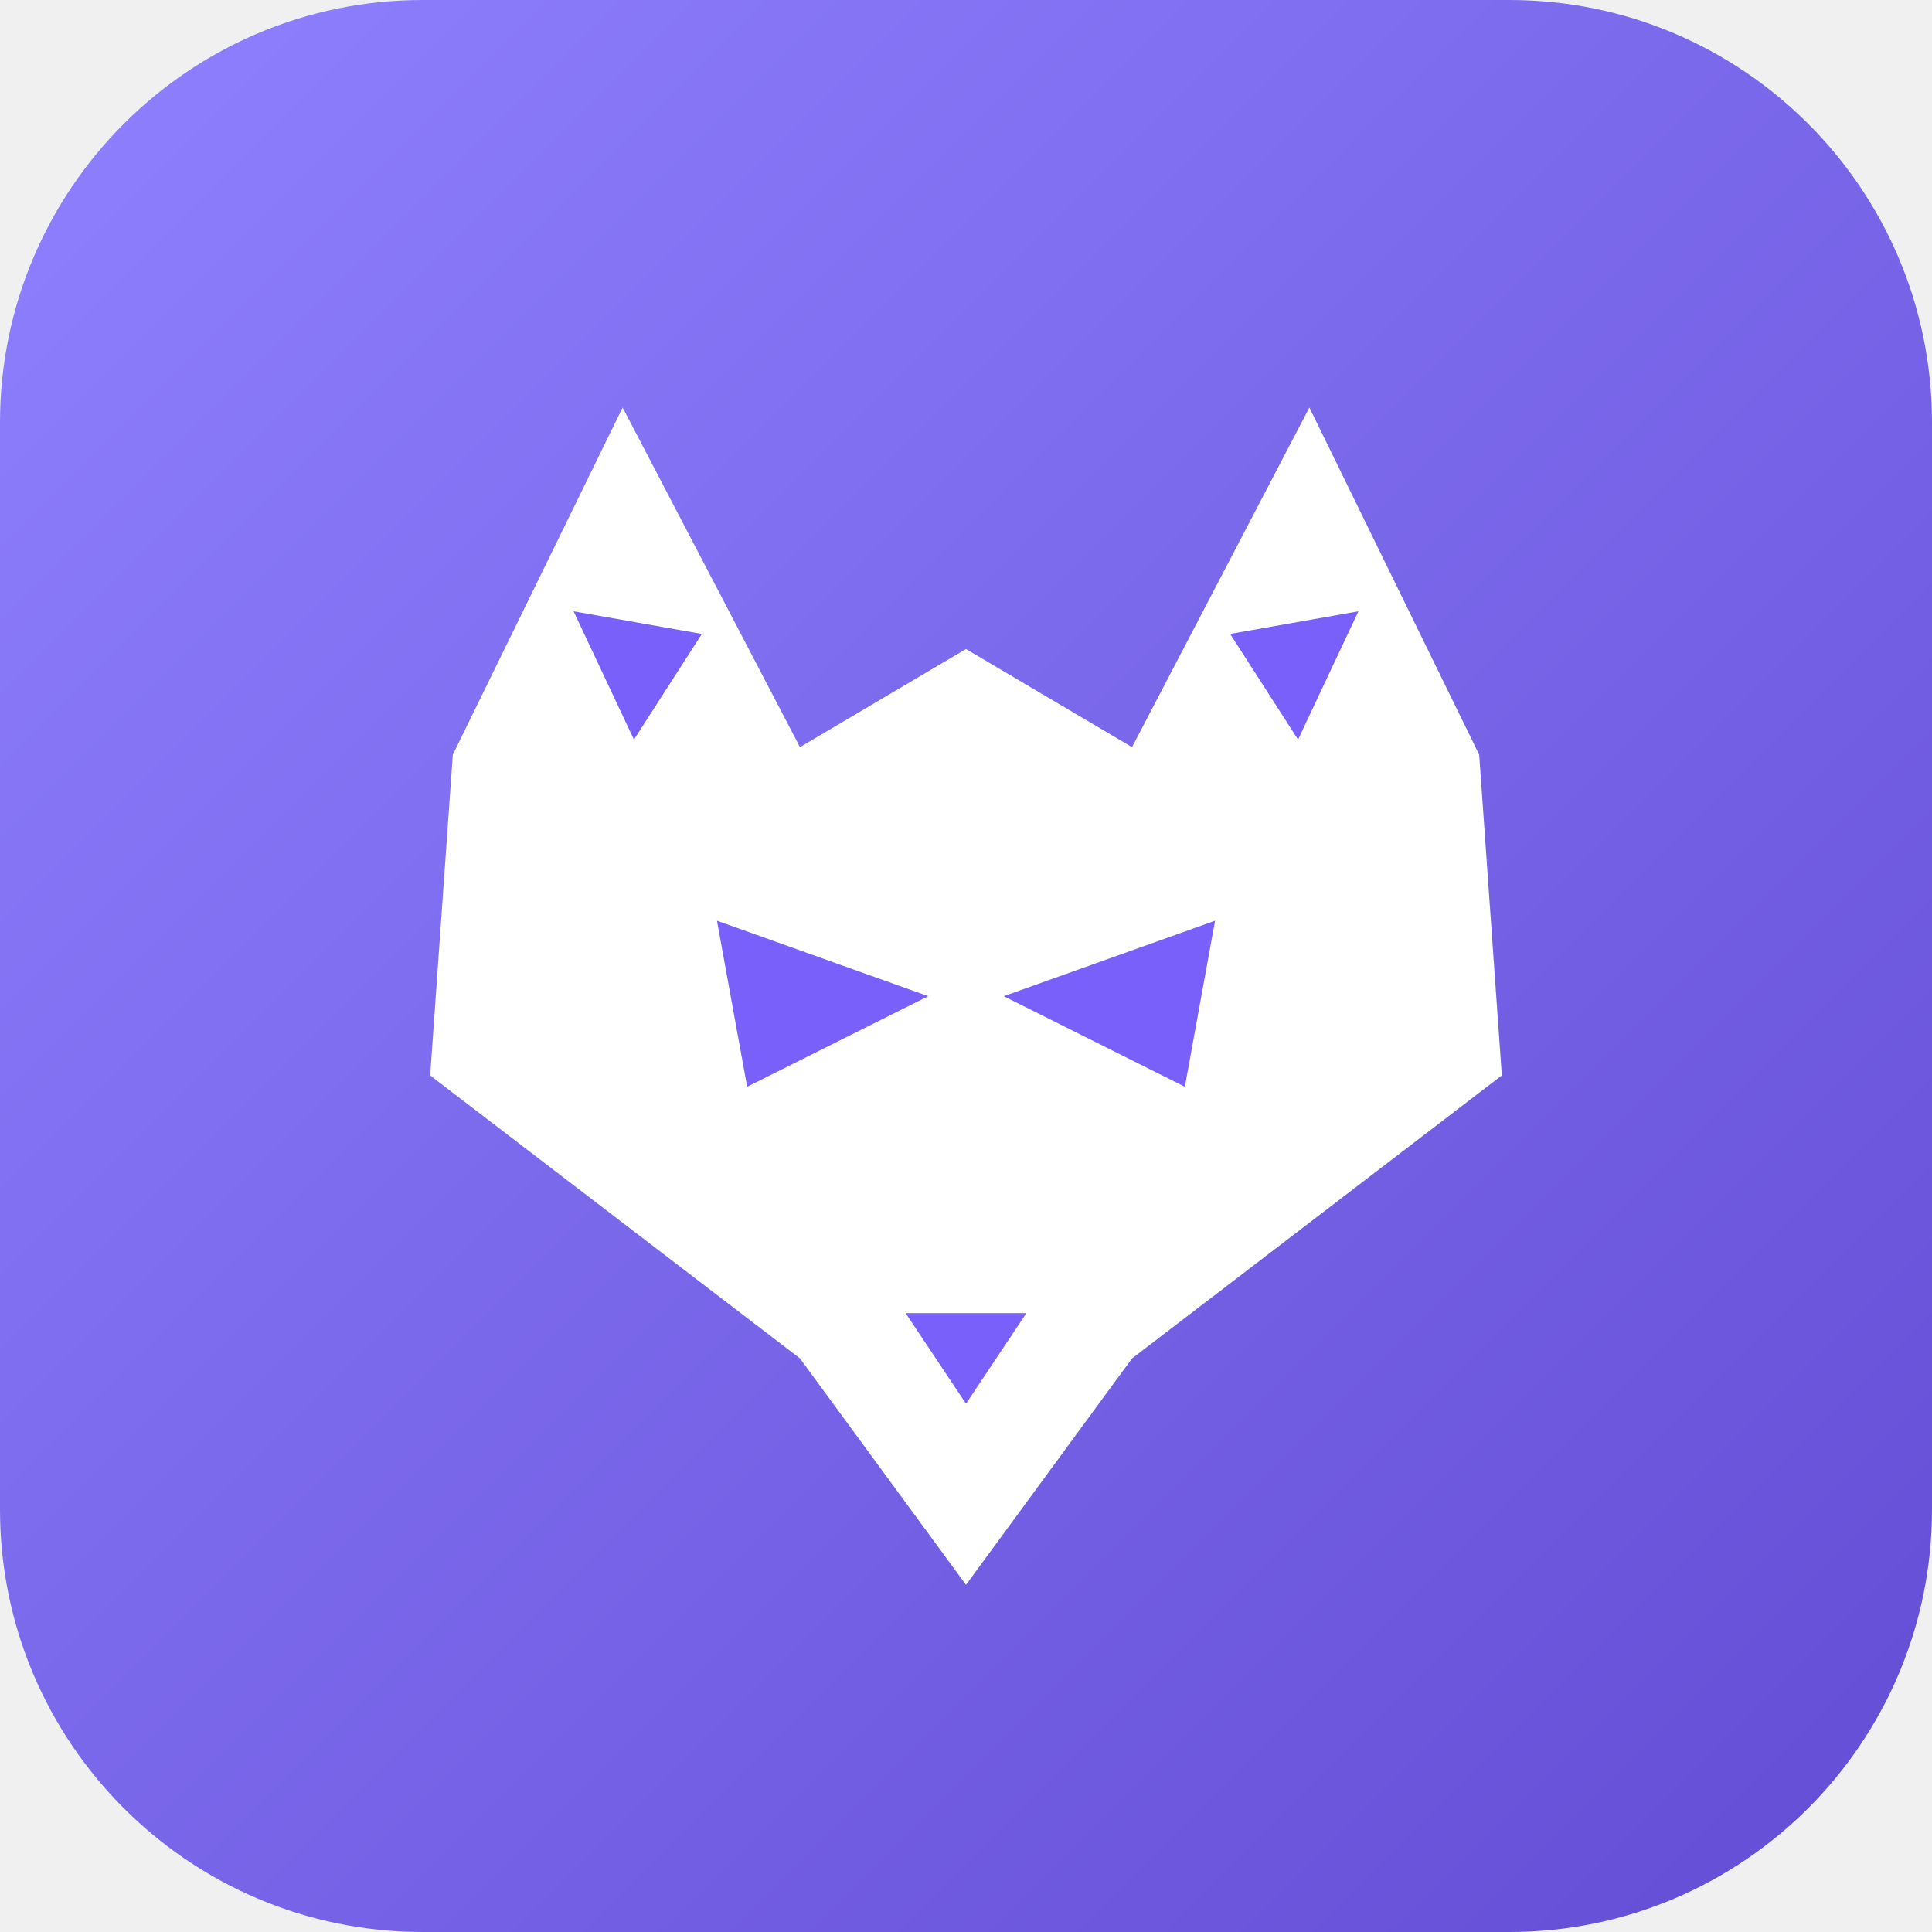
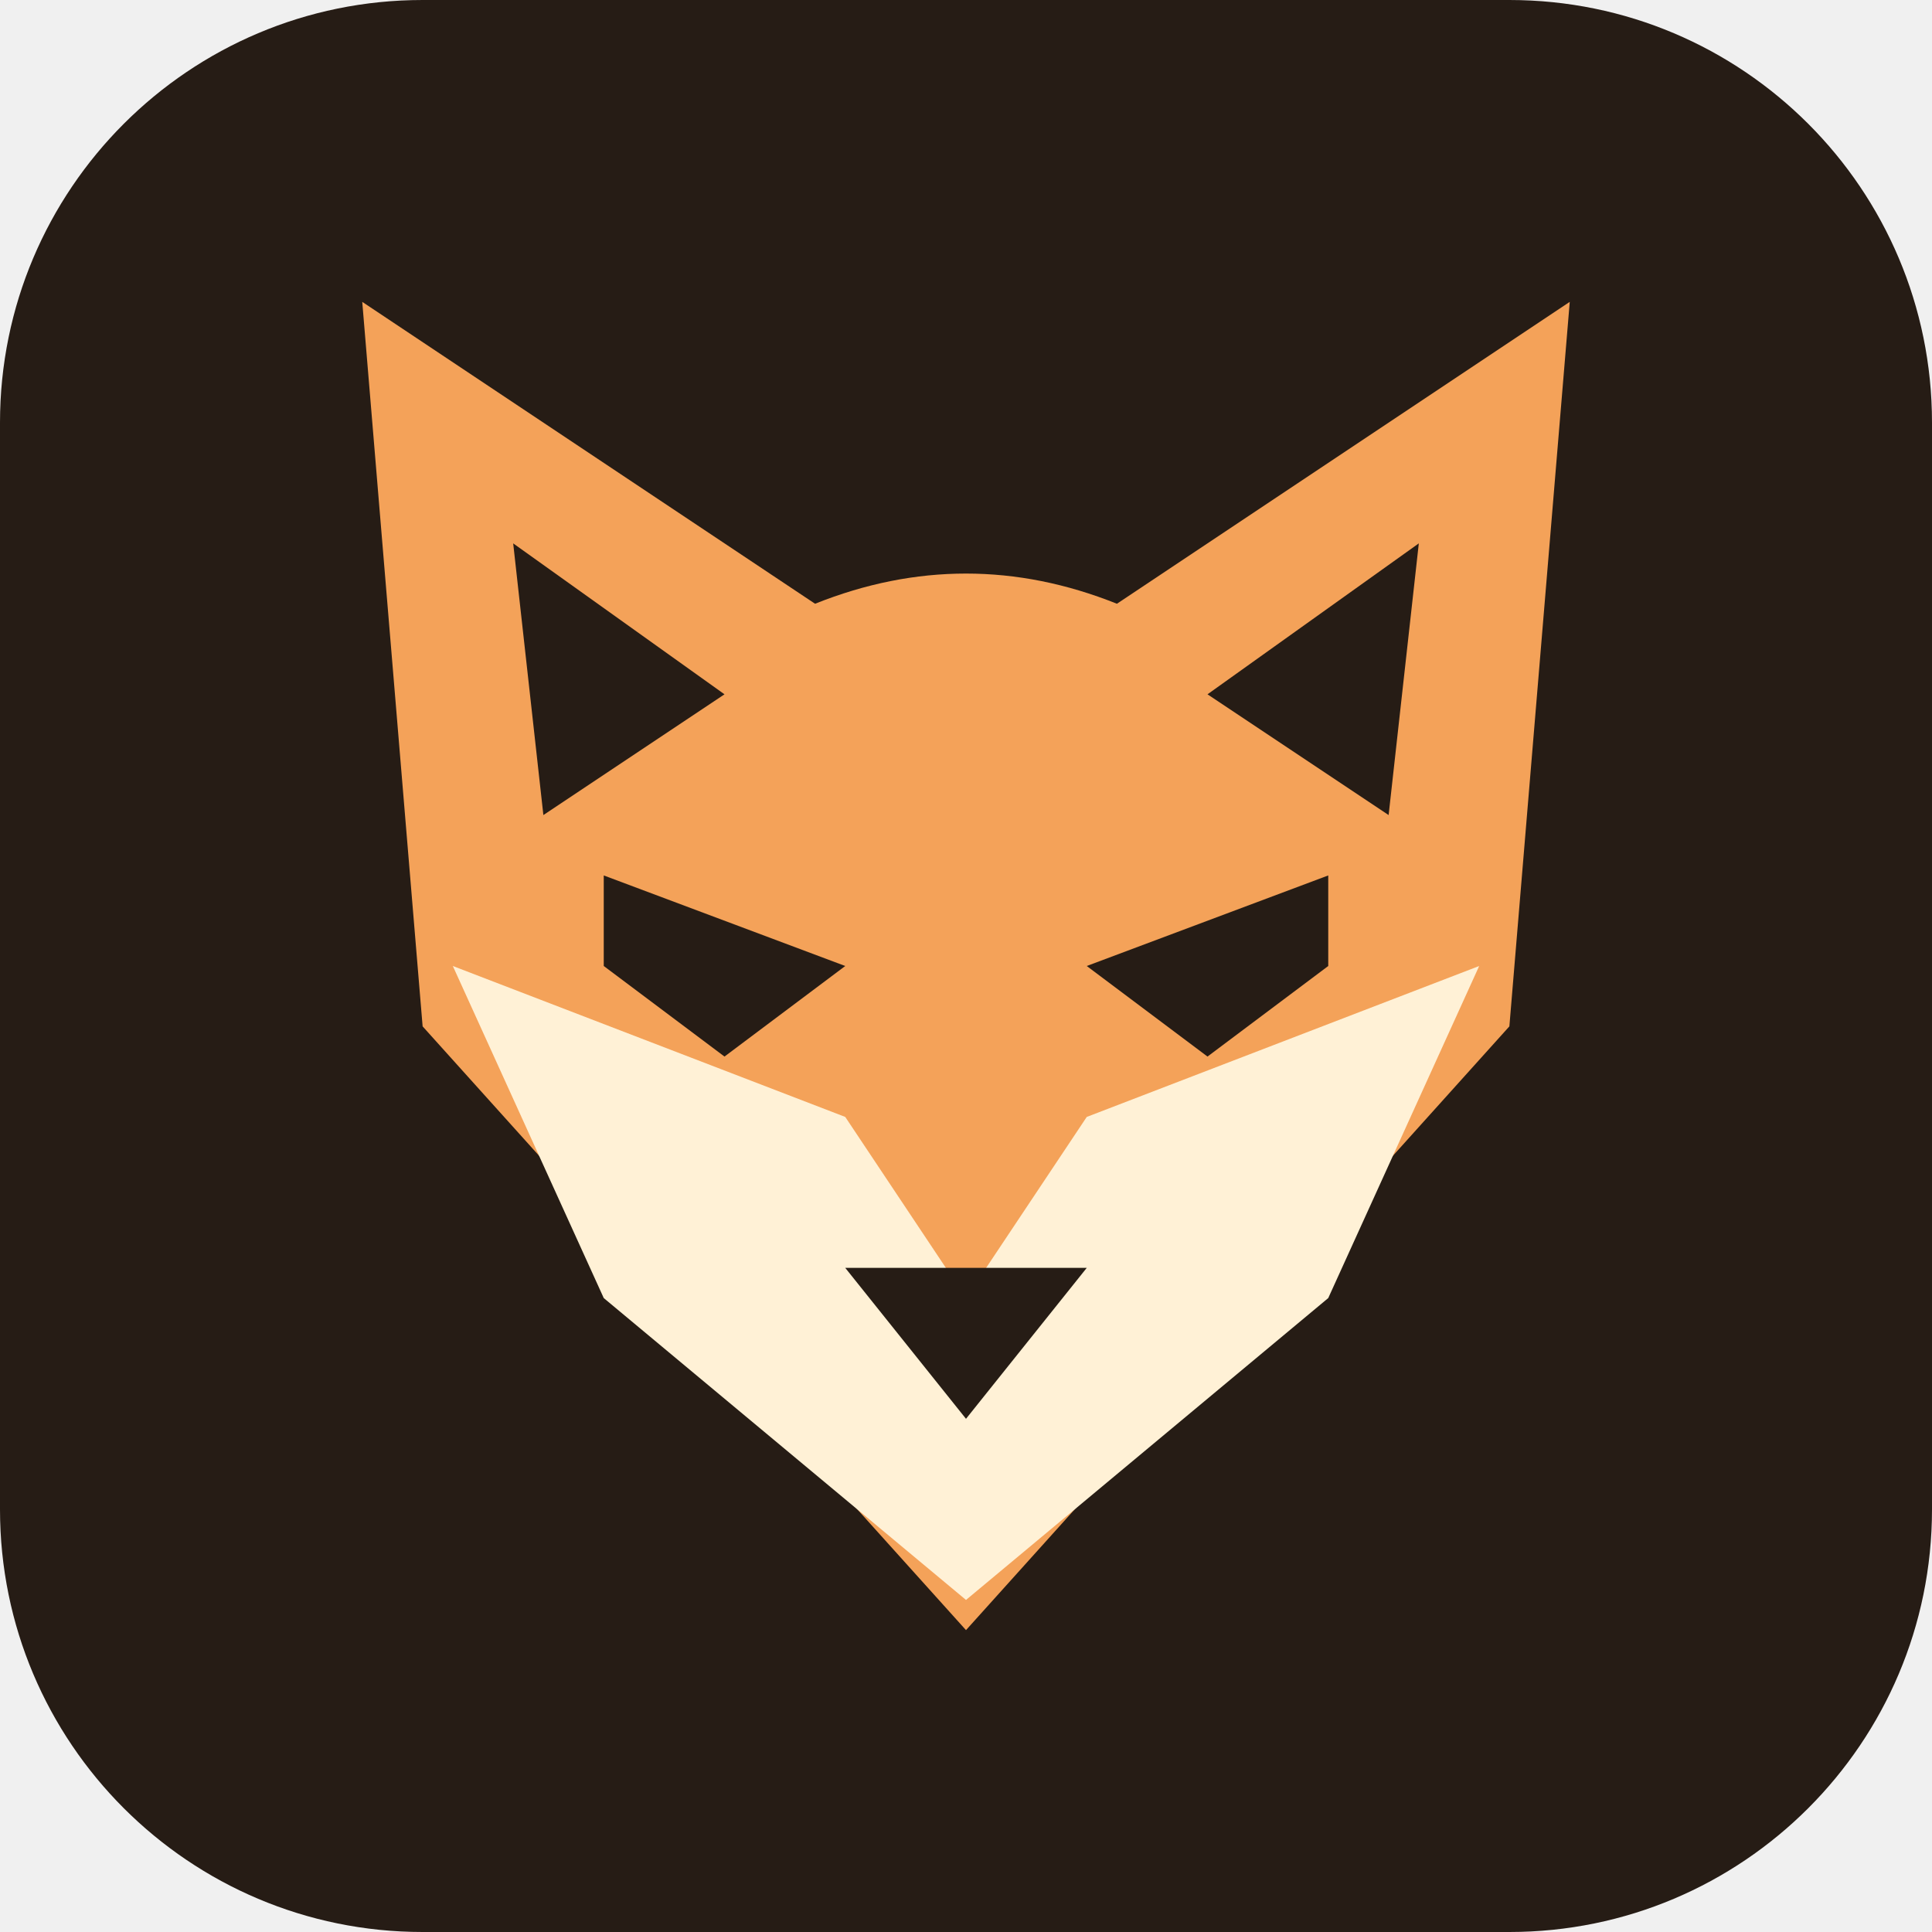
- <svg xmlns="http://www.w3.org/2000/svg" width="512" height="512" viewBox="0 0 512 512">
-   <defs>
-     <linearGradient id="bg" x1="0" y1="0" x2="512" y2="512" gradientUnits="userSpaceOnUse">
-       <stop offset="0" stop-color="#8f81ff" />
-       <stop offset="1" stop-color="#634cd4" />
-     </linearGradient>
-   </defs>
-   <rect x="0" y="0" width="512" height="512" rx="112" fill="url(#bg)" />
-   <path fill="#ffffff" d="     M120 200     L165 108     L212 198     L256 172     L300 198     L347 108     L392 200     L398 285     L300 360     L256 420     L212 360     L114 285     Z" />
-   <path fill="#7960fb" d="M152 162 L186 168 L168 196 Z" />
-   <path fill="#7960fb" d="M360 162 L326 168 L344 196 Z" />
-   <path fill="#7960fb" d="M190 244 L246 264 L198 288 Z" />
-   <path fill="#7960fb" d="M322 244 L266 264 L314 288 Z" />
-   <path fill="#7960fb" d="M256 372 L240 348 L272 348 Z" />
+ <svg xmlns="http://www.w3.org/2000/svg" width="512" height="512" viewBox="0 0 64 64" role="img" aria-labelledby="title">
+   <rect width="64" height="64" rx="14" fill="#261c15" />
+   <path d="M12 10 27 20Q32 18 37 20L52 10 50 34 32 54 14 34Z" fill="#f4a259" />
+   <path d="m17 18 7 5-6 4Zm30 0-7 5 6 4Z" fill="#261c15" />
+   <path d="m15 32 13 5 4 6 4-6 13-5-5 11-12 10-12-10Z" fill="#fff1d6" />
+   <path d="m20 29 8 3-4 3-4-3Zm24 0-8 3 4 3 4-3Z" fill="#261c15" />
+   <path d="M28 42h8l-4 5Z" fill="#261c15" />
</svg>
